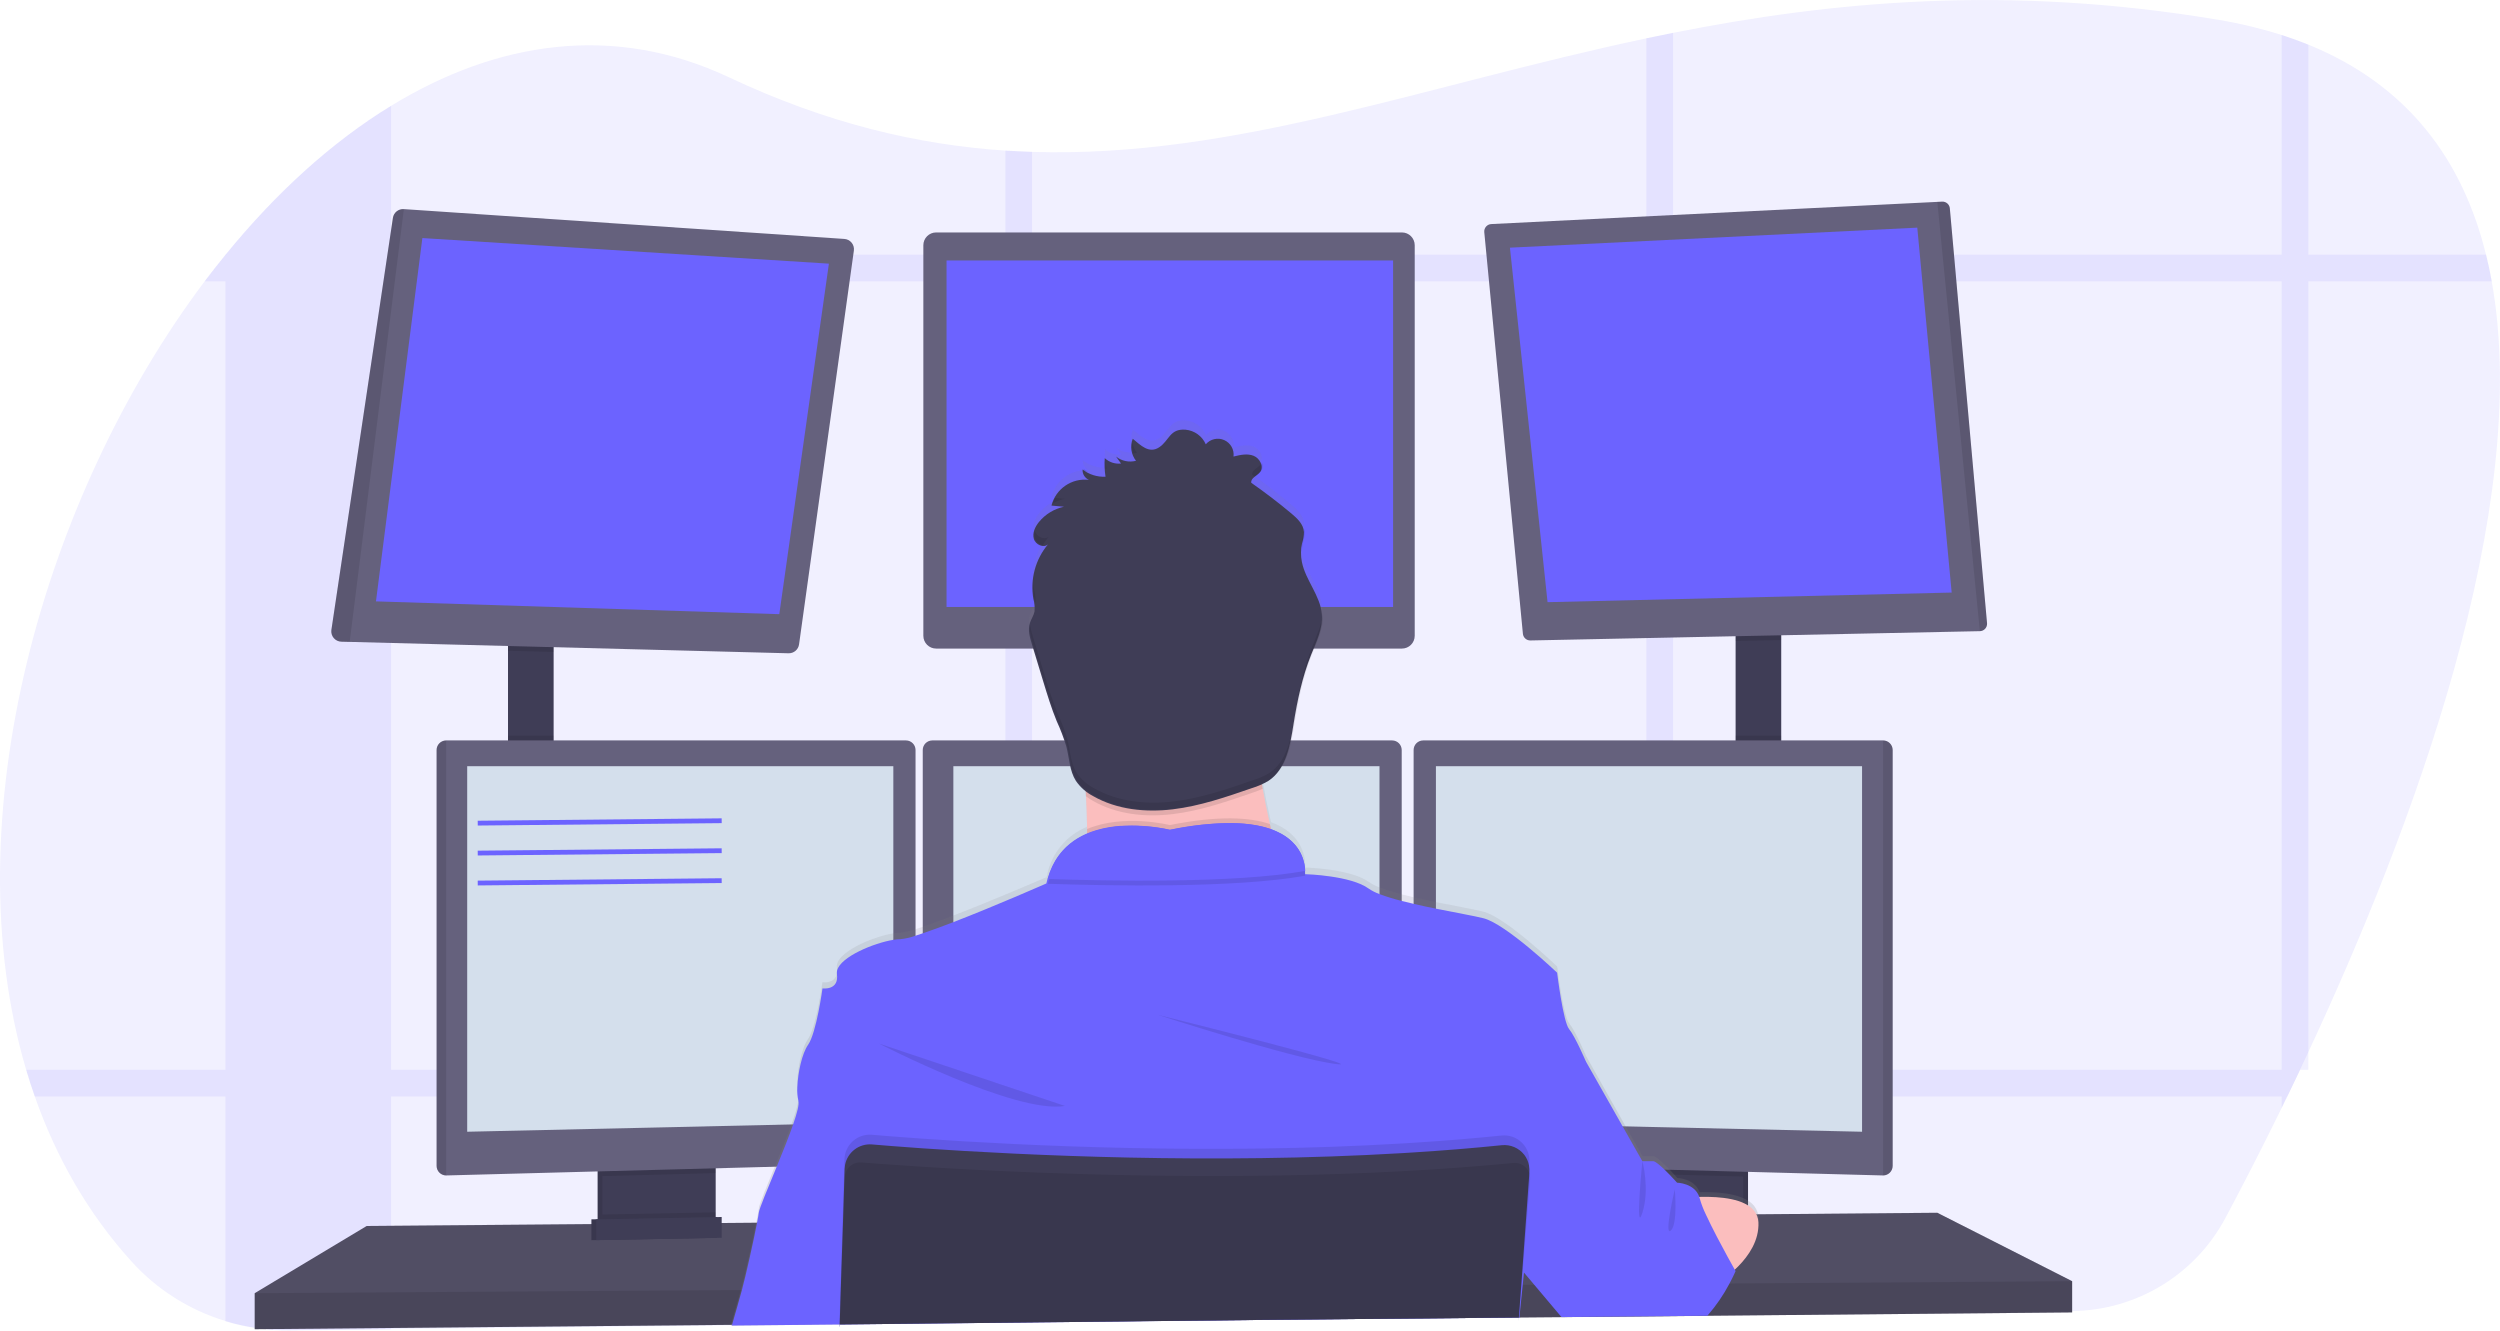
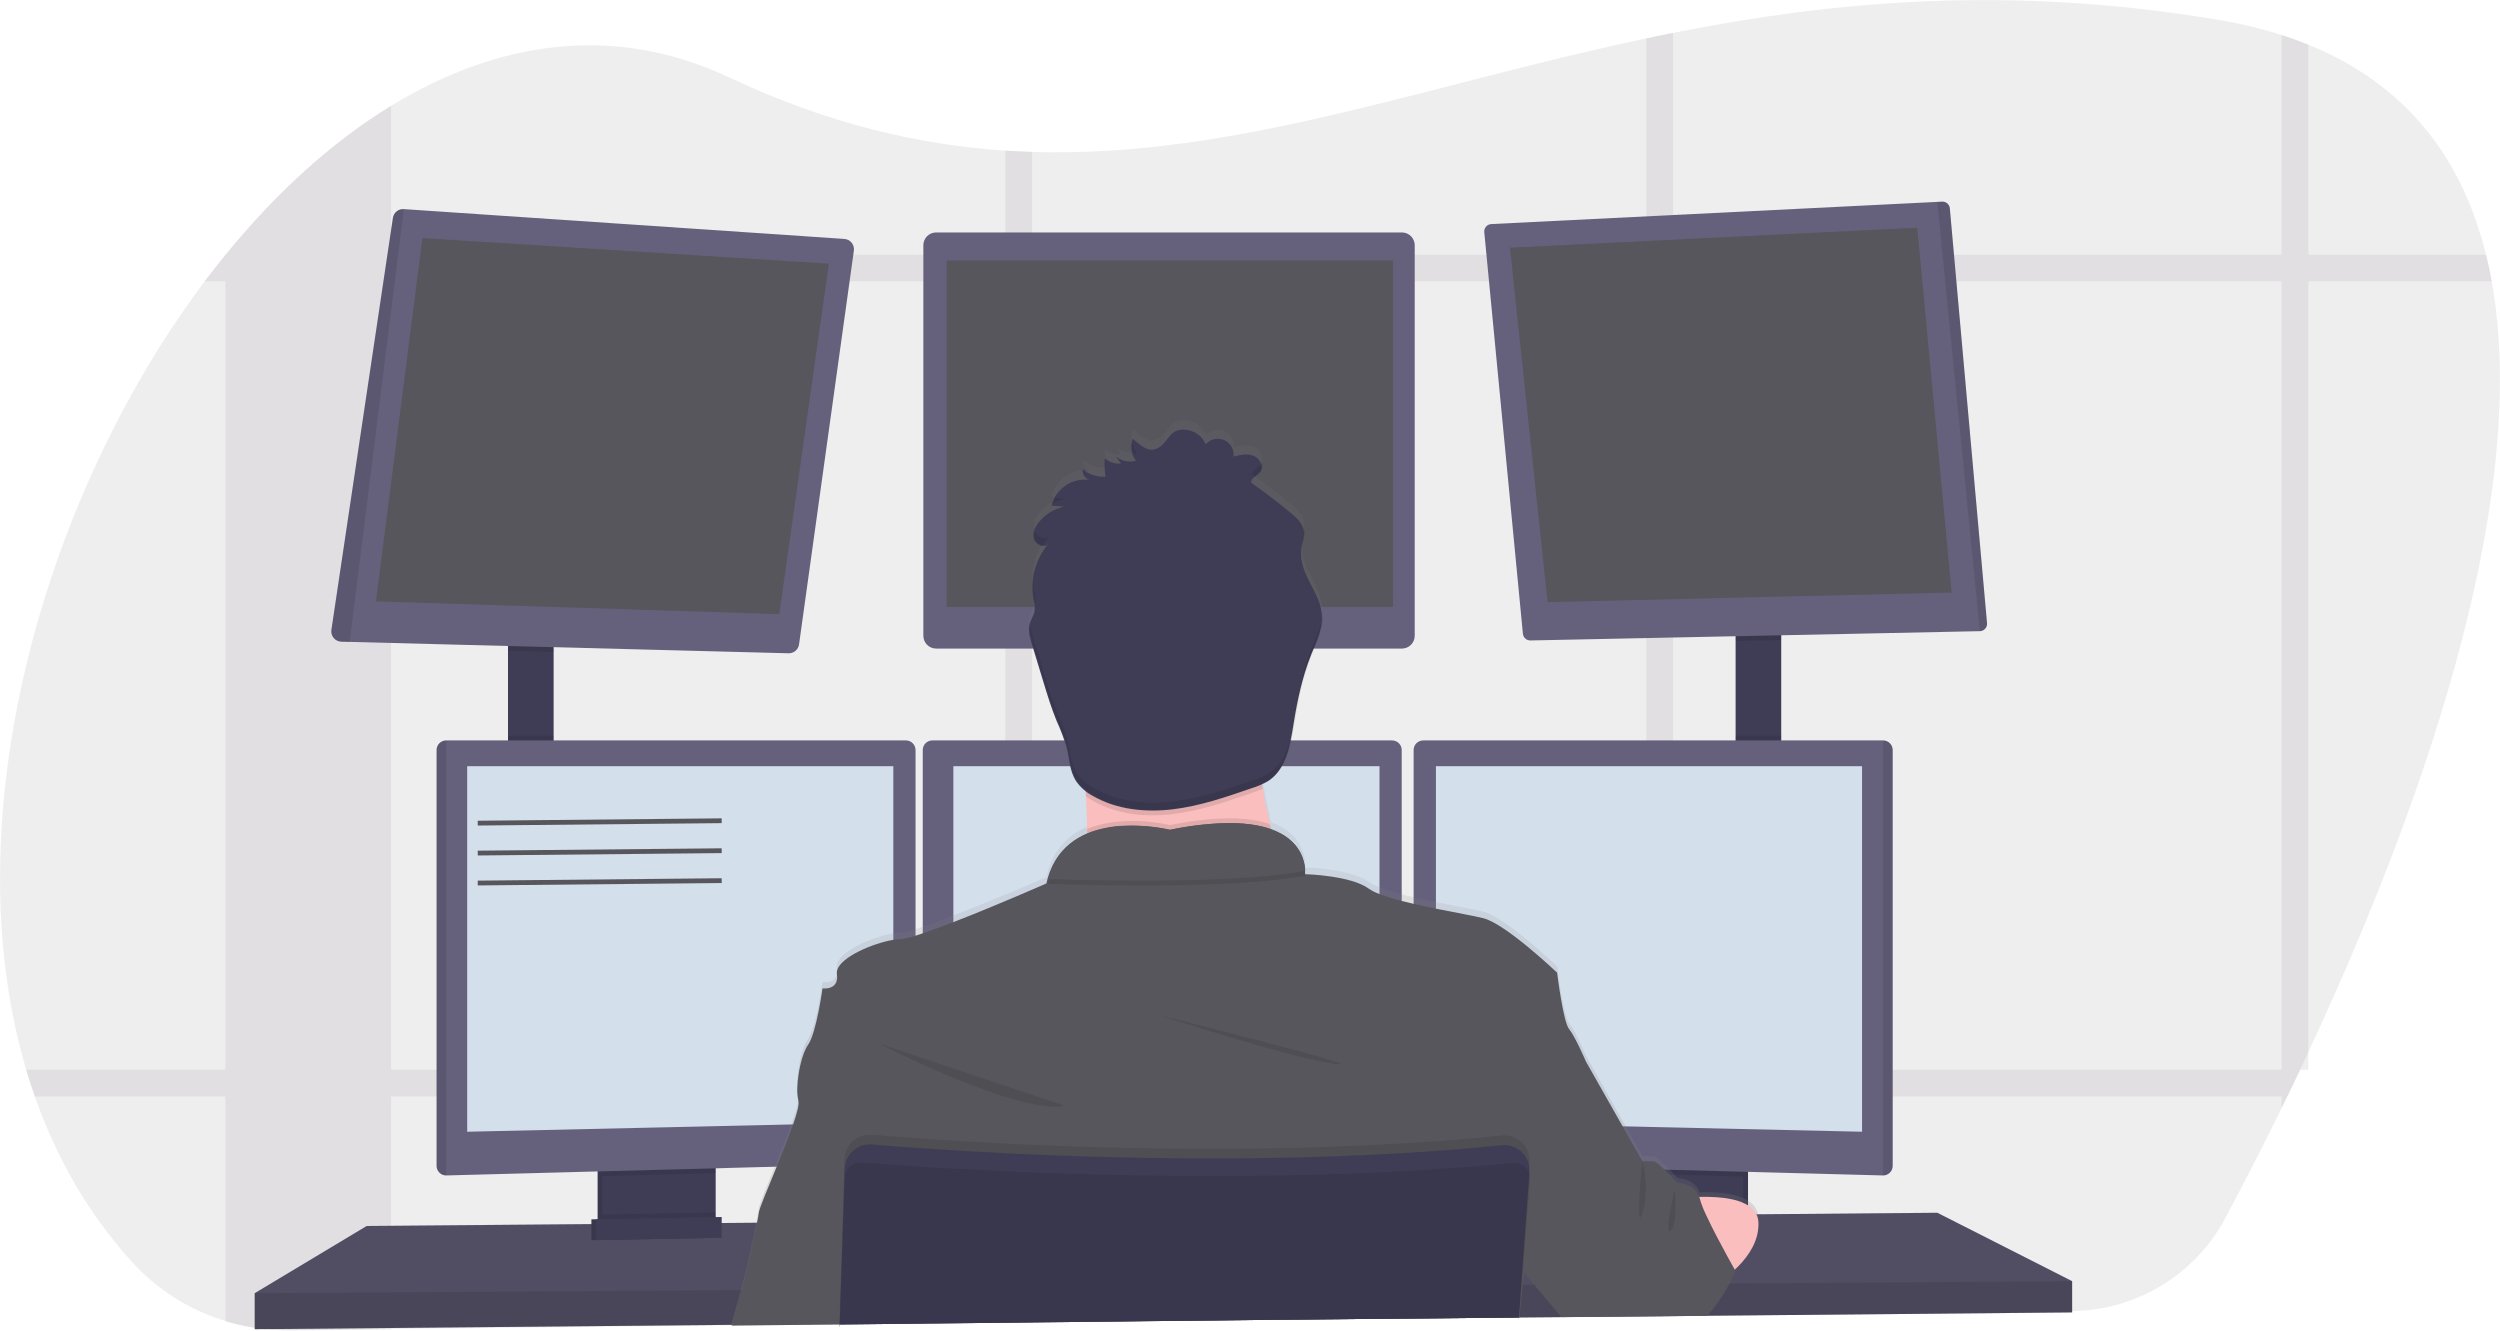
<svg xmlns="http://www.w3.org/2000/svg" id="59725d3d-bdd8-4af0-9b66-49b8d09410bc" data-name="Layer 1" width="1041.32" height="554.17" viewBox="0 0 1041.32 554.17">
  <defs>
    <linearGradient id="dff037aa-d578-4bab-81e7-399360663117" x1="597.75" y1="725.44" x2="597.75" y2="347.69" gradientUnits="userSpaceOnUse">
      <stop offset="0" stop-color="gray" stop-opacity="0.25" />
      <stop offset="0.54" stop-color="gray" stop-opacity="0.12" />
      <stop offset="1" stop-color="gray" stop-opacity="0.1" />
    </linearGradient>
  </defs>
-   <path d="M1040.82,611.12q-1.74,3.75-3.47,7.4-2.7,5.67-5.33,11.12c-.78,1.61-1.56,3.19-2.32,4.77-8.6,17.57-16.63,33.11-23.45,45.89A73.21,73.21,0,0,1,942.44,719l-151.65,1.65h-1.6l-13,.14-11.12.12-34.1.37-1.38,0-17.36.19h-.53l-107,1.16-95.51,1-11.11.12-69,.75H429l-44.75.48h-.48l-141.5,1.53-42.33.46a88.07,88.07,0,0,1-26.67-3.82,86.39,86.39,0,0,1-39.09-24.75C116,678.37,102.75,655,93.85,629.64q-1.93-5.49-3.6-11.12C59.44,514.37,97,380,164.6,290.08q4.25-5.64,8.64-11l.07-.08c20.79-25.52,44.1-46.84,68.93-62,44-26.91,92.75-34.49,140.7-11.9,40.57,19.12,78.45,28.11,115.17,30.55,3.71.24,7.42.42,11.11.53,84.23,2.65,163.17-27.7,255.87-47.29,3.69-.78,7.39-1.55,11.12-2.28,66.13-13.16,139.49-20.1,226.73-5.51a189.09,189.09,0,0,1,26.76,6.4q5.77,1.86,11.12,4c41.64,16.94,64.35,48.24,74,87.46q1.37,5.46,2.37,11.11C1134.3,384.41,1084.19,518.23,1040.82,611.12Z" transform="translate(-79.34 -172.91)" fill="#6c63ff" opacity="0.1" />
+   <path d="M1040.82,611.12q-1.74,3.75-3.47,7.4-2.7,5.67-5.33,11.12c-.78,1.61-1.56,3.19-2.32,4.77-8.6,17.57-16.63,33.11-23.45,45.89A73.21,73.21,0,0,1,942.44,719l-151.65,1.65h-1.6l-13,.14-11.12.12-34.1.37-1.38,0-17.36.19h-.53l-107,1.16-95.51,1-11.11.12-69,.75H429l-44.75.48h-.48l-141.5,1.53-42.33.46a88.07,88.07,0,0,1-26.67-3.82,86.39,86.39,0,0,1-39.09-24.75C116,678.37,102.75,655,93.85,629.64q-1.93-5.49-3.6-11.12C59.44,514.37,97,380,164.6,290.08q4.25-5.64,8.64-11l.07-.08c20.79-25.52,44.1-46.84,68.93-62,44-26.91,92.75-34.49,140.7-11.9,40.57,19.12,78.45,28.11,115.17,30.55,3.71.24,7.42.42,11.11.53,84.23,2.65,163.17-27.7,255.87-47.29,3.69-.78,7.39-1.55,11.12-2.28,66.13-13.16,139.49-20.1,226.73-5.51a189.09,189.09,0,0,1,26.76,6.4q5.77,1.86,11.12,4c41.64,16.94,64.35,48.24,74,87.46q1.37,5.46,2.37,11.11C1134.3,384.41,1084.19,518.23,1040.82,611.12Z" transform="translate(-79.34 -172.91)" fill="#57565c" opacity="0.1" />
  <g opacity="0.1">
-     <path d="M242.24,217V726.62l-42.33.46a88.07,88.07,0,0,1-26.67-3.82V279h.07C194.1,253.45,217.41,232.13,242.24,217Z" transform="translate(-79.34 -172.91)" fill="#6c63ff" />
-     <path d="M1117.24,290.08H164.6q4.25-5.64,8.64-11V279h941.63Q1116.24,284.43,1117.24,290.08Z" transform="translate(-79.34 -172.91)" fill="#6c63ff" />
-     <path d="M1040.82,191.51v427h-3.47q-2.7,5.67-5.33,11.12c-.78,1.61-1.56,3.19-2.32,4.77V187.47Q1035.47,189.33,1040.82,191.51Z" transform="translate(-79.34 -172.91)" fill="#6c63ff" />
-     <path d="M776.21,186.58V720.83l-11.12.12V188.86C768.78,188.08,772.48,187.31,776.21,186.58Z" transform="translate(-79.34 -172.91)" fill="#6c63ff" />
-     <path d="M509.22,236.15V723.73l-11.11.12V235.62C501.82,235.86,505.53,236,509.22,236.15Z" transform="translate(-79.34 -172.91)" fill="#6c63ff" />
-     <path d="M1037.35,618.52q-2.7,5.67-5.33,11.12H93.85q-1.93-5.49-3.6-11.12Z" transform="translate(-79.34 -172.91)" fill="#6c63ff" />
+     <path d="M242.24,217V726.62l-42.33.46a88.07,88.07,0,0,1-26.67-3.82V279h.07C194.1,253.45,217.41,232.13,242.24,217Z" transform="translate(-79.34 -172.91)" fill="#57565c" />
+     <path d="M1117.24,290.08H164.6q4.25-5.64,8.64-11V279h941.63Q1116.24,284.43,1117.24,290.08Z" transform="translate(-79.34 -172.91)" fill="#57565c" />
+     <path d="M1040.82,191.51v427h-3.47q-2.7,5.67-5.33,11.12c-.78,1.61-1.56,3.19-2.32,4.77V187.47Q1035.47,189.33,1040.82,191.51Z" transform="translate(-79.34 -172.91)" fill="#57565c" />
+     <path d="M776.21,186.58V720.83l-11.12.12V188.86C768.78,188.08,772.48,187.31,776.21,186.58Z" transform="translate(-79.34 -172.91)" fill="#57565c" />
+     <path d="M509.22,236.15V723.73l-11.11.12V235.62C501.82,235.86,505.53,236,509.22,236.15Z" transform="translate(-79.34 -172.91)" fill="#57565c" />
+     <path d="M1037.35,618.52q-2.7,5.67-5.33,11.12H93.85q-1.93-5.49-3.6-11.12Z" transform="translate(-79.34 -172.91)" fill="#57565c" />
  </g>
  <rect x="211.6" y="265.83" width="19" height="57.66" fill="#3f3d56" />
  <rect x="722.93" y="262.83" width="19" height="61" fill="#3f3d56" />
  <polygon points="863.1 533.65 863.1 546.65 711.18 548.05 709.56 548.08 651.82 548.61 650.44 548.63 632.89 548.78 632.37 548.78 525.39 549.77 349.78 551.4 349.63 551.4 304.98 551.82 304.5 551.83 106.1 553.65 106.1 538.65 152.75 510.65 246.35 509.87 248.35 509.86 249.01 509.85 251.01 509.82 295.95 509.45 297.96 509.44 298.6 509.43 300.6 509.42 315.01 509.3 315.39 509.29 350.94 508.99 351.23 508.99 628.63 506.65 635.42 506.6 636.1 506.6 641.28 506.55 678.93 506.24 680.93 506.21 682.78 506.19 683.74 506.19 695.45 506.1 697.77 506.07 700.88 506.05 710.63 505.96 726.1 505.83 728.1 505.81 731.58 505.79 732.23 505.79 806.94 505.15 863.1 533.65" fill="#65617d" />
  <polygon points="863.1 533.65 863.1 546.65 711.18 548.05 709.56 548.08 651.82 548.61 650.44 548.63 632.89 548.78 632.37 548.78 525.39 549.77 349.78 551.4 349.63 551.4 304.98 551.82 304.5 551.83 106.1 553.65 106.1 538.65 152.75 510.65 246.35 509.87 248.35 509.86 249.01 509.85 251.01 509.82 295.95 509.45 297.96 509.44 298.6 509.43 300.6 509.42 315.01 509.3 315.39 509.29 350.94 508.99 351.23 508.99 628.63 506.65 635.42 506.6 636.1 506.6 641.28 506.55 678.93 506.24 680.93 506.21 682.78 506.19 683.74 506.19 695.45 506.1 697.77 506.07 700.88 506.05 710.63 505.96 726.1 505.83 728.1 505.81 731.58 505.79 732.23 505.79 806.94 505.15 863.1 533.65" opacity="0.2" />
  <path d="M375.44,656.57v24.49a6.13,6.13,0,0,1-3.5,5.54,6,6,0,0,1-2.5.6l-34.9.74a6,6,0,0,1-2.7-.57,6.12,6.12,0,0,1-3.57-5.57V656.57Z" transform="translate(-79.34 -172.91)" fill="#3f3d56" />
  <path d="M375.44,656.57v24.49a6.13,6.13,0,0,1-3.5,5.54,6,6,0,0,1-2.5.6l-34.9.74a6,6,0,0,1-2.7-.57,6.12,6.12,0,0,1-3.57-5.57V656.57Z" transform="translate(-79.34 -172.91)" opacity="0.1" />
  <path d="M377.44,656.57v24.49a6.13,6.13,0,0,1-3.5,5.54,6,6,0,0,1-2.5.6l-34.9.74a6,6,0,0,1-2.7-.57,6.12,6.12,0,0,1-3.57-5.57V656.57Z" transform="translate(-79.34 -172.91)" fill="#3f3d56" />
  <rect x="680.93" y="483.66" width="47.17" height="31.5" fill="#3f3d56" />
  <rect x="680.93" y="483.66" width="47.17" height="31.5" opacity="0.1" />
  <rect x="678.93" y="483.66" width="47.17" height="31.5" fill="#3f3d56" />
  <polygon points="230.6 265.82 230.6 271.55 211.6 271.06 211.6 265.82 230.6 265.82" opacity="0.1" />
  <path d="M435,277.31l-22.83,164a4.3,4.3,0,0,1-4.37,3.71L225,440.28l-3.47-.09a4.3,4.3,0,0,1-4.16-4.87L243,263.64a4.3,4.3,0,0,1,4.54-3.63L431,272.43A4.29,4.29,0,0,1,435,277.31Z" transform="translate(-79.34 -172.91)" fill="#65617d" />
-   <polygon points="175.93 99.16 156.6 250.49 324.6 255.82 345.26 109.82 175.93 99.16" fill="#6c63ff" />
+   <polygon points="175.93 99.16 156.6 250.49 324.6 255.82 345.26 109.82 175.93 99.16" fill="#57565c" />
  <rect x="384.6" y="96.82" width="204.67" height="173.33" rx="5.33" ry="5.33" fill="#65617d" />
-   <rect x="394.26" y="108.49" width="186" height="144.33" fill="#6c63ff" />
+   <rect x="394.26" y="108.49" width="186" height="144.33" fill="#57565c" />
  <polygon points="741.93 262.82 741.93 266.61 722.93 267 722.93 262.82 741.93 262.82" opacity="0.1" />
  <path d="M907,432.53a3.08,3.08,0,0,1-3,3.28L716.8,439.68a3.08,3.08,0,0,1-3.13-2.79L697.58,269.61a3.08,3.08,0,0,1,2.92-3.37L886.28,257l2-.1a3.07,3.07,0,0,1,3.22,2.8Z" transform="translate(-79.34 -172.91)" fill="#65617d" />
-   <polygon points="628.93 103.16 798.6 94.82 812.93 246.82 644.6 250.82 628.93 103.16" fill="#6c63ff" />
+   <polygon points="628.93 103.16 798.6 94.82 812.93 246.82 644.6 250.82 628.93 103.16" fill="#57565c" />
  <path d="M907,432.53a3.08,3.08,0,0,1-3,3.28L886.28,257l2-.1a3.07,3.07,0,0,1,3.22,2.8Z" transform="translate(-79.34 -172.91)" opacity="0.1" />
  <path d="M247.57,260,225,440.28l-3.47-.09a4.3,4.3,0,0,1-4.16-4.87L243,263.64A4.3,4.3,0,0,1,247.57,260Z" transform="translate(-79.34 -172.91)" opacity="0.1" />
  <rect x="211.6" y="306.41" width="19" height="17.08" opacity="0.1" />
  <polygon points="298.1 483.65 298.1 488.62 250.93 489.88 250.93 483.65 298.1 483.65" opacity="0.1" />
  <path d="M460.69,485.27v168.2a4,4,0,0,1-3.85,3.95l-191.65,5.1h-.05a4,4,0,0,1-3.95-3.95V485.27a4,4,0,0,1,3.95-3.95h191.6A4,4,0,0,1,460.69,485.27Z" transform="translate(-79.34 -172.91)" fill="#65617d" />
  <path d="M265.19,481.32v181.2h-.05a4,4,0,0,1-3.95-3.95V485.27a4,4,0,0,1,3.95-3.95Z" transform="translate(-79.34 -172.91)" opacity="0.1" />
  <polygon points="194.6 319.15 372.1 319.15 372.1 467.4 194.6 471.4 194.6 319.15" fill="#d4dfec" />
  <rect x="722.93" y="306.41" width="19" height="17.42" opacity="0.1" />
  <polygon points="726.1 483.65 726.1 490.06 678.93 488.8 678.93 483.65 726.1 483.65" opacity="0.1" />
  <path d="M867.69,485.27v173.3a4,4,0,0,1-4,3.95h0L672,657.42a4,4,0,0,1-3.85-3.95V485.27a4,4,0,0,1,3.95-3.95h191.6A4,4,0,0,1,867.69,485.27Z" transform="translate(-79.34 -172.91)" fill="#65617d" />
  <path d="M867.69,485.27v173.3a4,4,0,0,1-4,3.95h0V481.32h0A4,4,0,0,1,867.69,485.27Z" transform="translate(-79.34 -172.91)" opacity="0.1" />
  <polygon points="775.6 319.15 598.1 319.15 598.1 467.4 775.6 471.4 775.6 319.15" fill="#d4dfec" />
  <path d="M663.19,485.27v168.2a4,4,0,0,1-3.85,3.95l-191.65,5.1h0a4,4,0,0,1-4-3.95V485.27a4,4,0,0,1,3.95-3.95h191.6A4,4,0,0,1,663.19,485.27Z" transform="translate(-79.34 -172.91)" fill="#65617d" />
  <polygon points="397.1 319.15 574.6 319.15 574.6 467.4 397.1 471.4 397.1 319.15" fill="#d4dfec" />
  <polygon points="863.1 533.65 863.1 546.65 711.18 548.05 709.56 548.08 651.82 548.61 650.44 548.63 632.89 548.78 632.37 548.78 525.39 549.77 349.78 551.4 349.63 551.4 304.98 551.82 304.5 551.83 106.1 553.65 106.1 538.65 308.61 537.32 309.09 537.32 350.08 537.04 350.27 537.04 633.35 535.17 633.64 535.17 633.81 535.16 634.28 535.16 639.07 535.13 640.53 535.13 715.02 534.63 719.42 534.61 720.4 534.6 863.1 533.65" opacity="0.1" />
  <circle cx="487.26" cy="272.16" r="51.33" fill="#fbbebe" />
  <path d="M383.74,725.09c0-.11.06-.23.1-.35,1-3.59,2.78-9.66,4.11-14.51.17-.6.33-1.19.48-1.75,1.47-5.47,4.33-18.28,5.92-26.27.56-2.81,1-5,1.09-6.1.2-1.69,3.21-8.92,6.62-17.23,2.39-5.84,5-12.22,6.91-17.6a61.38,61.38,0,0,0,2.93-9.85,5.1,5.1,0,0,0,0-2.13,14.69,14.69,0,0,1-.48-3.5v0c-.23-6.2,1.62-16,4.48-20.11,3.5-5,6-23.66,6-23.66s5.18.75,6-3.53a6.15,6.15,0,0,0,.1-1.4,7.41,7.41,0,0,0-.09-1.11c-.89-6.24,14.72-12.88,23.5-14.31a19.67,19.67,0,0,1,3-.28,27.24,27.24,0,0,0,6.25-1.44q1.4-.43,3-1c3.68-1.24,8.08-2.88,12.75-4.68,17.56-6.81,38.82-16,38.82-16,.15-.71.32-1.39.51-2.06a27.71,27.71,0,0,1,16.35-18.93h0c0-.66,0-1.33,0-2,0-3.45-.15-7-.3-10.54,0-.69-.06-1.38-.1-2.07,0-.2,0-.41,0-.61s0-.35,0-.52c0-.7-.07-1.4-.11-2.09l-.18-.14a16.41,16.41,0,0,1-3.9-4.2,15.27,15.27,0,0,1-1.42-3c-1.25-3.39-1.54-7.17-2.38-10.75l-.18-.74a84,84,0,0,0-4-10.58c-2.21-5.42-3.91-11-5.6-16.65q-1.54-5.13-3.11-10.28l-1.58-5.24c-.3-1-.6-2-.83-3v0a13.27,13.27,0,0,1-.26-1.4,0,0,0,0,1,0,0,10,10,0,0,1,.24-4.61,32.09,32.09,0,0,1,1.32-3,7.87,7.87,0,0,0,.5-1.38v0a3,3,0,0,0,.08-.32,5.65,5.65,0,0,0,.11-1.08,18.46,18.46,0,0,0-.52-3.89.07.07,0,0,1,0-.05,2.56,2.56,0,0,0-.05-.27,25.48,25.48,0,0,1-.36-3,28.45,28.45,0,0,1,3.47-15.57l.19-.36a25.22,25.22,0,0,1,1.84-2.78h0c.31-.42.63-.82,1-1.22-1.4,1.34-3.7.75-5-.69a3.61,3.61,0,0,1-.55-.75,3.81,3.81,0,0,1-.23-.45c-.05-.12-.09-.25-.13-.38-.7-2.45.52-5.06,2.12-7.05a18.49,18.49,0,0,1,5.74-4.7h0a3.84,3.84,0,0,1,.4-.21,17.12,17.12,0,0,1,2.64-1.06h0a15.06,15.06,0,0,1,1.63-.44l-3.71-.34-1.5-.14a14.49,14.49,0,0,1,13-10.91h1.08a11.73,11.73,0,0,1,1.57.13,4.44,4.44,0,0,1-2.65-4.33,14.41,14.41,0,0,0,9.19,3.06h.38a30,30,0,0,1-.34-3.27h0a0,0,0,0,1,0,0,0,0,0,0,1,0,0,33.19,33.19,0,0,1,0-4.46,8.44,8.44,0,0,0,6.78,2.26l-2.08-2.9a9.49,9.49,0,0,0,6.56,2.05l.48-.05a7,7,0,0,0,1.19-.23l.09,0c-.19-.24-.36-.49-.53-.75l-.06-.12a9.67,9.67,0,0,1-1-2.09,6.59,6.59,0,0,1-.24-.87h0a8.75,8.75,0,0,1,.45-5.45c3.23,2.7,6.77,6.39,11,3.6s4.37-7.91,11-7.39a10.2,10.2,0,0,1,8.41,6.12,6.75,6.75,0,0,1,7.67-1.75,6.85,6.85,0,0,1,3.88,6.89c2.75-.69,5.71-1.37,8.35-.33s4.34,4.41,2.84,6.66a1.43,1.43,0,0,1-.14.2c-1.23,1.59-3.95,2.46-3.66,4.46l.42.3,1.3.94a.05.05,0,0,1,0,0q7.65,5.52,14.9,11.6c2.48,2.08,5.12,4.58,5.29,7.83a8.64,8.64,0,0,1-.24,2.37h0c-.16.78-.38,1.56-.55,2.34a19.51,19.51,0,0,0-.34,6.05h0c.07.59.16,1.17.27,1.76,1.53,7.73,7.71,14.11,8.32,22l0,.56a17.78,17.78,0,0,1-.07,2.53c-.46,4.8-2.68,9.41-4.48,14-.11.28-.22.56-.32.84-3.47,9-5.47,18.59-7,28.16a100.26,100.26,0,0,1-2,10.09A26.73,26.73,0,0,1,611,492.07a16.22,16.22,0,0,1-3.36,3,18.67,18.67,0,0,1-2.65,1.41s0,0,0,.06c.11.61.2,1.22.31,1.83.06.32.11.64.17,1h0a.14.14,0,0,0,0,.06c.84,4.73,1.8,9.36,2.81,13.76l.51,2.19c12.6,4.55,14.09,13.87,14.18,17.44a9.64,9.64,0,0,1,0,1.43s19,.5,26.5,6a20.34,20.34,0,0,0,4.51,2.3,83,83,0,0,0,9.25,2.89c1.61.42,3.29.83,5,1.23,3,.69,6.18,1.36,9.25,2,8.19,1.65,15.9,3,19.81,4,9.33,2.36,30.67,22.82,30.67,22.82s2.5,20.64,5,23.65,7,13.59,7,13.59l16.54,29.41,7,12.37h4.5c.62,0,1.84.88,3.21,2.1,1.19,1.06,2.51,2.38,3.67,3.58l1.92,2.05,1.2,1.33s7.27.18,9.24,5.93c5.92-.17,13.19.22,18.28,2.5a14.14,14.14,0,0,1,2,1.08,8.68,8.68,0,0,1,4.13,5.66,8.34,8.34,0,0,1,.18,1.44c0,.57,0,1.14,0,1.7-.36,7.57-5.29,13.87-9.82,18.11l.32.57s-.15.36-.44,1c-.08.19-.18.4-.29.64h0c-.59,1.26-1.53,3.15-2.76,5.36a63.31,63.31,0,0,1-9.57,13.17l-.29.3-57.74.53-.17-.2L719.87,708l-5.57-6.64-.17-.21-.16,1.59-.54,5.3-1.3,12.81-.07.64,0,.17-.15,1.48.11-1.48h-.29l-107,1L429.11,724.6l0,.84h-.14l0-.84-44.75.48Z" transform="translate(-79.34 -172.91)" fill="url(#dff037aa-d578-4bab-81e7-399360663117)" />
  <path d="M617.94,550.07s-99.5,12-90,0c3.44-4.34,4.39-17.2,4.2-31.85-.06-4.45-.22-9.06-.45-13.65-1.1-22-3.75-43.5-3.75-43.5s87-41,77-8.5c-4,13.13-2.69,31.57.35,48.88.89,5.05,1.92,10,3,14.7A344.67,344.67,0,0,0,617.94,550.07Z" transform="translate(-79.34 -172.91)" fill="#fbbebe" />
  <path d="M617.94,550.07s-99.5,12-90,0c3.44-4.34,4.39-17.2,4.2-31.85,15.17-6.48,34.47-1.65,34.47-1.65,20.32-4.05,33.35-3.26,41.68-.42A344.67,344.67,0,0,0,617.94,550.07Z" transform="translate(-79.34 -172.91)" opacity="0.1" />
-   <path d="M429.08,725.44l0-.84,175.62-1.91,107-1H712l-.11,1.48.15-1.48h.19l0-.17,1.37-13.45.52-5.09.16-1.59.14-1.33,6.18-20.61,6.18-20.58,5.2-17.33,7.94-26.48s-4.5-10.5-7-13.5-5-23.5-5-23.5-21.34-20.33-30.67-22.67c-3.91-1-11.63-2.33-19.83-4-3.07-.62-6.22-1.28-9.25-2-1.71-.39-3.39-.8-5-1.21a87.91,87.91,0,0,1-9.25-2.86,20.7,20.7,0,0,1-4.5-2.29c-7.35-5.39-25.77-6-26.48-6h0a.42.42,0,0,1,0-.07v-.09a10.26,10.26,0,0,0,0-1.26c0-.4,0-.87-.09-1.4,0-.16,0-.33-.07-.5-.05-.36-.11-.74-.2-1.14a5,5,0,0,0-.12-.53,17.21,17.21,0,0,0-1.25-3.49c-.07-.16-.16-.33-.24-.49a18.25,18.25,0,0,0-1.7-2.63c-.13-.17-.27-.35-.42-.52a19.58,19.58,0,0,0-2.72-2.64c-.27-.21-.55-.43-.84-.63a4.67,4.67,0,0,0-.51-.36l-.89-.58-.83-.48c-.73-.4-1.5-.79-2.34-1.16-.26-.12-.54-.23-.82-.34s-.72-.28-1.09-.42l-.06,0L608,518c-.57-.19-1.15-.36-1.76-.53l-.93-.24-1-.23-1-.21c-1-.2-2.07-.38-3.19-.52l-1.14-.14-1.17-.12-1.21-.1-1.72-.1-2-.07a124.68,124.68,0,0,0-26.24,2.79,72.27,72.27,0,0,0-18.26-1.68l-.87,0-1,.06-.64,0-1.29.12c-.43,0-.87.09-1.3.15s-.88.11-1.31.18l-.66.11c-.65.11-1.31.23-2,.37q-.33.06-.66.15c-.87.19-1.74.42-2.6.68-.43.12-.86.26-1.29.41-.22.06-.43.14-.64.22l-.64.23-.63.25-.75.3c-.38.16-.75.33-1.12.51-.21.09-.42.19-.62.3s-.41.2-.6.31a27.75,27.75,0,0,0-6.21,4.38l-.51.49-.5.51c-.17.17-.33.35-.49.53a23.82,23.82,0,0,0-1.82,2.25c-.16.21-.31.42-.46.64a26.69,26.69,0,0,0-1.72,2.92c-.13.24-.25.49-.37.73a32.7,32.7,0,0,0-2,5.25q-.28,1-.51,2S494,550.24,476.44,557c-4.67,1.8-9.07,3.43-12.75,4.66-1.07.36-2.07.69-3,1a26.7,26.7,0,0,1-6.25,1.44,19.67,19.67,0,0,0-3,.28c-8.07,1.31-21.9,7-23.41,12.71a3.69,3.69,0,0,0-.1,1.4s0,.07,0,.11c1,7-6,6-6,6s-2.5,18.5-6,23.5c-2.53,3.6-4.26,11.63-4.48,17.69v0a19.61,19.61,0,0,0,.44,5.63c0,.05,0,.1,0,.14.4,1.34-.56,5-2.19,9.69-1.77,5.15-4.35,11.55-6.83,17.59-3.74,9.12-7.26,17.4-7.48,19.22-.09.81-.35,2.26-.71,4.13-1.46,7.62-4.7,22.13-6.3,28-1.19,4.38-2.92,10.38-4.11,14.5,0,.12-.07.24-.1.35L429,724.6l0,.84h.14Z" transform="translate(-79.34 -172.91)" fill="#6c63ff" />
+   <path d="M429.08,725.44l0-.84,175.62-1.91,107-1H712l-.11,1.48.15-1.48h.19l0-.17,1.37-13.45.52-5.09.16-1.59.14-1.33,6.18-20.61,6.18-20.58,5.2-17.33,7.94-26.48s-4.5-10.5-7-13.5-5-23.5-5-23.5-21.34-20.33-30.67-22.67c-3.91-1-11.63-2.33-19.83-4-3.07-.62-6.22-1.28-9.25-2-1.71-.39-3.39-.8-5-1.21a87.91,87.91,0,0,1-9.25-2.86,20.7,20.7,0,0,1-4.5-2.29c-7.35-5.39-25.77-6-26.48-6h0a.42.42,0,0,1,0-.07v-.09a10.26,10.26,0,0,0,0-1.26c0-.4,0-.87-.09-1.4,0-.16,0-.33-.07-.5-.05-.36-.11-.74-.2-1.14a5,5,0,0,0-.12-.53,17.21,17.21,0,0,0-1.25-3.49c-.07-.16-.16-.33-.24-.49a18.25,18.25,0,0,0-1.7-2.63c-.13-.17-.27-.35-.42-.52a19.58,19.58,0,0,0-2.72-2.64c-.27-.21-.55-.43-.84-.63a4.67,4.67,0,0,0-.51-.36l-.89-.58-.83-.48c-.73-.4-1.5-.79-2.34-1.16-.26-.12-.54-.23-.82-.34s-.72-.28-1.09-.42l-.06,0L608,518c-.57-.19-1.15-.36-1.76-.53l-.93-.24-1-.23-1-.21c-1-.2-2.07-.38-3.19-.52l-1.14-.14-1.17-.12-1.21-.1-1.72-.1-2-.07a124.68,124.68,0,0,0-26.24,2.79,72.27,72.27,0,0,0-18.26-1.68l-.87,0-1,.06-.64,0-1.29.12c-.43,0-.87.09-1.3.15s-.88.11-1.31.18l-.66.11c-.65.11-1.31.23-2,.37q-.33.06-.66.15c-.87.19-1.74.42-2.6.68-.43.12-.86.26-1.29.41-.22.06-.43.14-.64.22l-.64.23-.63.25-.75.3c-.38.16-.75.33-1.12.51-.21.09-.42.19-.62.3s-.41.2-.6.31a27.75,27.75,0,0,0-6.21,4.38l-.51.49-.5.51c-.17.17-.33.35-.49.53a23.82,23.82,0,0,0-1.82,2.25c-.16.21-.31.42-.46.64a26.69,26.69,0,0,0-1.72,2.92c-.13.24-.25.49-.37.73a32.7,32.7,0,0,0-2,5.25q-.28,1-.51,2S494,550.24,476.44,557c-4.67,1.8-9.07,3.43-12.75,4.66-1.07.36-2.07.69-3,1a26.7,26.7,0,0,1-6.25,1.44,19.67,19.67,0,0,0-3,.28c-8.07,1.31-21.9,7-23.41,12.71a3.69,3.69,0,0,0-.1,1.4s0,.07,0,.11c1,7-6,6-6,6s-2.5,18.5-6,23.5c-2.53,3.6-4.26,11.63-4.48,17.69v0a19.61,19.61,0,0,0,.44,5.63c0,.05,0,.1,0,.14.4,1.34-.56,5-2.19,9.69-1.77,5.15-4.35,11.55-6.83,17.59-3.74,9.12-7.26,17.4-7.48,19.22-.09.81-.35,2.26-.71,4.13-1.46,7.62-4.7,22.13-6.3,28-1.19,4.38-2.92,10.38-4.11,14.5,0,.12-.07.24-.1.35L429,724.6l0,.84h.14Z" transform="translate(-79.34 -172.91)" fill="#57565c" />
  <path d="M445.44,607.57s57,29.5,77.5,26Z" transform="translate(-79.34 -172.91)" opacity="0.1" />
  <path d="M561.44,595.57s55.5,18,74,20.5S561.44,595.57,561.44,595.57Z" transform="translate(-79.34 -172.91)" opacity="0.1" />
  <path d="M623,537.65c-29,5.34-83.6,4.19-107.2,3.38,8.65-31,50.83-20.46,50.83-20.46C618.84,510.15,622.84,531.77,623,537.65Z" transform="translate(-79.34 -172.91)" opacity="0.1" />
-   <path d="M623,535.65c-29,5.34-83.6,4.19-107.2,3.38,8.65-31,50.83-20.46,50.83-20.46C618.84,508.15,622.84,529.77,623,535.65Z" transform="translate(-79.34 -172.91)" fill="#6c63ff" />
+   <path d="M623,535.65c-29,5.34-83.6,4.19-107.2,3.38,8.65-31,50.83-20.46,50.83-20.46C618.84,508.15,622.84,529.77,623,535.65Z" transform="translate(-79.34 -172.91)" fill="#57565c" />
  <path d="M776.94,672.32s34.16-5.25,34.83,9.75-17.42,25.48-17.42,25.48Z" transform="translate(-79.34 -172.91)" fill="#fbbebe" />
  <path d="M605.29,501.45a47,47,0,0,1-4.5,1.74c-10.78,3.72-21.65,7.47-33,8.83s-23.26.16-33.16-5.5a28.77,28.77,0,0,1-3-1.95c-1.1-22-3.75-43.5-3.75-43.5s87-41,77-8.5C600.9,465.7,602.25,484.14,605.29,501.45Z" transform="translate(-79.34 -172.91)" opacity="0.1" />
  <path d="M552.52,364.84a9.47,9.47,0,0,1-8.32-1.75l2.08,2.89a8.47,8.47,0,0,1-6.78-2.25,34.08,34.08,0,0,0,.32,7.75,14.52,14.52,0,0,1-9.56-3,4.42,4.42,0,0,0,2.64,4.31,14.34,14.34,0,0,0-15.6,10.71l5.22.48a18.47,18.47,0,0,0-10.44,6.37c-1.6,2-2.82,4.56-2.12,7s4.08,4,5.92,2.26a27.94,27.94,0,0,0-6.1,22.79,14.47,14.47,0,0,1,.46,5.26c-.33,1.65-1.37,3.08-1.89,4.69-1,2.92-.05,6.09.84,9l4.69,15.42c1.7,5.57,3.39,11.15,5.61,16.54a82.08,82.08,0,0,1,4,10.51c1.26,4.84,1.31,10.14,4,14.37a19.93,19.93,0,0,0,7.18,6.33c9.89,5.66,21.84,6.86,33.16,5.5s22.18-5.11,32.95-8.83a31,31,0,0,0,6.84-3c7.45-4.88,9.11-14.86,10.5-23.65,1.55-9.8,3.62-19.58,7.29-28.8,2.18-5.49,5-11.06,4.52-16.94-.61-7.81-6.79-14.14-8.32-21.82a19,19,0,0,1,.07-7.77,17.66,17.66,0,0,0,.79-4.7c-.17-3.22-2.81-5.7-5.29-7.77Q609.11,380,600.52,374c-.29-2,2.43-2.86,3.66-4.44,1.74-2.23-.06-5.77-2.7-6.81s-5.6-.36-8.35.33a6.59,6.59,0,0,0-11.55-5.11,10.2,10.2,0,0,0-8.42-6.08c-6.63-.52-6.76,4.55-11,7.34s-7.74-.89-11-3.57A9.28,9.28,0,0,0,552.52,364.84Z" transform="translate(-79.34 -172.91)" fill="#3f3d56" />
-   <path d="M802.27,702.32s-.89,2.12-2.53,5.19a69,69,0,0,1-9,13.17l-.27.29-1.62,0-57.74.53-1.38,0-.17-.2-11.2-13.29L714.14,703l-.17-.21-.36-.42-.2-.24-.26-.31-8.21-9.74,3-12.5,5.11-21.06.13-.51,1-4,.71-3,2.38-9.78,8.16-33.65,14.5,7.5,15.29,27,8.21,14.5h4.5c.85,0,2.8,1.64,4.76,3.53.7.67,1.4,1.38,2,2,1.78,1.84,3.19,3.42,3.19,3.42s7.29.16,9.25,5.9a7,7,0,0,1,.25.85,40.3,40.3,0,0,0,2.53,6.56c1.29,2.81,2.91,6,4.55,9.19,3.05,5.85,6.15,11.42,7.29,13.44l.14.25Z" transform="translate(-79.34 -172.91)" fill="#6c63ff" />
+   <path d="M802.27,702.32s-.89,2.12-2.53,5.19a69,69,0,0,1-9,13.17l-.27.29-1.62,0-57.74.53-1.38,0-.17-.2-11.2-13.29L714.14,703l-.17-.21-.36-.42-.2-.24-.26-.31-8.21-9.74,3-12.5,5.11-21.06.13-.51,1-4,.71-3,2.38-9.78,8.16-33.65,14.5,7.5,15.29,27,8.21,14.5h4.5c.85,0,2.8,1.64,4.76,3.53.7.67,1.4,1.38,2,2,1.78,1.84,3.19,3.42,3.19,3.42s7.29.16,9.25,5.9a7,7,0,0,1,.25.85,40.3,40.3,0,0,0,2.53,6.56c1.29,2.81,2.91,6,4.55,9.19,3.05,5.85,6.15,11.42,7.29,13.44l.14.25Z" transform="translate(-79.34 -172.91)" fill="#57565c" />
  <path d="M716.37,657.17l-.1,1.43v.1l-.17,2.3-1.33,18.51-1.61,22.3-.46,6.28-1,13.44v.17l-107,1L429.11,724.6l0,.84h-.14l0-.84v-.28l.45-14.36.86-28.06.74-23.79.07-2.37a10.53,10.53,0,0,1,11.42-10.17c4.72.4,10.85.89,18.18,1.41l3,.22c42.33,2.94,120.56,6.74,199.5,2,1.66-.09,3.33-.19,5-.31,12.24-.77,24.47-1.76,36.58-3a10.53,10.53,0,0,1,11.6,11.23Z" transform="translate(-79.34 -172.91)" opacity="0.1" />
  <path d="M429.08,725.44l0-.84,175.62-1.91,107-1H712v-.17l1-13.44.43-6,1.64-22.61,1.29-17.9,0-.44a10.62,10.62,0,0,0-.11-2.47.3.3,0,0,0,0-.1,10.39,10.39,0,0,0-2-4.64,10.54,10.54,0,0,0-9.42-4c-12.11,1.24-24.34,2.23-36.58,3-1.67.12-3.34.22-5,.31-78.94,4.69-157.17.89-199.5-2l-3-.22c-7.33-.52-13.46-1-18.18-1.41a10.54,10.54,0,0,0-11.24,8.53,11,11,0,0,0-.18,1.64l-.68,22.16L429.54,710l-.44,14.36v.28l0,.84Z" transform="translate(-79.34 -172.91)" fill="#3f3d56" />
  <path d="M716.67,664.18l-1.23,15.33-1.83,22.85-.46,5.72-1,12.81-.06.64v.17h0l-.15,1.48.11-1.48h-.29l-107,1L429.11,724.6v-.28l.49-14.36,1-28.06.64-18.65A6.36,6.36,0,0,1,434.3,658a6.25,6.25,0,0,1,3.78-.9c2.1.17,4.68.37,7.69.59,4.89.36,10.92.78,17.94,1.22,13,.82,29.31,1.7,48,2.42,52,2,122.2,2.67,188.88-3.17,3-.26,6.1-.55,9.13-.84a6.26,6.26,0,0,1,3.48.66,5.16,5.16,0,0,1,.86.54,6.14,6.14,0,0,1,2,2.46,3.56,3.56,0,0,1,.25.61A6.28,6.28,0,0,1,716.67,664.18Z" transform="translate(-79.34 -172.91)" opacity="0.1" />
  <path d="M377.44,677.87v3.19a6.13,6.13,0,0,1-3.5,5.54l-40.1.77a6.12,6.12,0,0,1-3.57-5.57v-3Z" transform="translate(-79.34 -172.91)" opacity="0.1" />
  <polygon points="298.6 515.57 246.35 516.57 246.35 507.9 298.6 506.9 298.6 515.57" fill="#3f3d56" />
  <polygon points="298.6 515.57 246.35 516.57 246.35 507.9 298.6 506.9 298.6 515.57" opacity="0.1" />
  <polygon points="300.6 515.57 248.35 516.57 248.35 507.9 300.6 506.9 300.6 515.57" fill="#3f3d56" />
  <g opacity="0.1">
    <path d="M552.93,361.56a9.75,9.75,0,0,1-1.89-4.34,9.49,9.49,0,0,0,.42,4.6A9,9,0,0,0,552.93,361.56Z" transform="translate(-79.34 -172.91)" />
    <path d="M540.23,368.2a35.12,35.12,0,0,1-.37-3.7c0,1.23,0,2.47,0,3.71Z" transform="translate(-79.34 -172.91)" />
    <path d="M621.73,401.57a18.34,18.34,0,0,1,.36-2.65,18,18,0,0,0,.8-4.69,6.16,6.16,0,0,0-.16-1.06c-.17.92-.44,1.84-.64,2.75A19.14,19.14,0,0,0,621.73,401.57Z" transform="translate(-79.34 -172.91)" />
    <path d="M600.93,370.67l1.09.79a19.71,19.71,0,0,0,2.57-2.22,3.67,3.67,0,0,0,.38-3.64,3,3,0,0,1-.38.64C603.36,367.82,600.64,368.69,600.93,370.67Z" transform="translate(-79.34 -172.91)" />
    <path d="M518.76,380.29a12.32,12.32,0,0,0-.87,2.28,18.16,18.16,0,0,1,5-1.89Z" transform="translate(-79.34 -172.91)" />
    <path d="M532.55,369.41a14.83,14.83,0,0,1-1.88-1.23,4.25,4.25,0,0,0,.09,1.18A11.86,11.86,0,0,1,532.55,369.41Z" transform="translate(-79.34 -172.91)" />
    <path d="M630.32,428.33c-.41,4.85-2.67,9.52-4.5,14.12-3.67,9.22-5.74,19-7.29,28.81-1.39,8.79-3,18.77-10.5,23.64a30,30,0,0,1-6.83,3c-10.78,3.73-21.65,7.47-33,8.83s-23.26.17-33.16-5.49a20,20,0,0,1-7.18-6.33c-2.67-4.23-2.72-9.53-4-14.37a82.21,82.21,0,0,0-4-10.52c-2.21-5.38-3.91-11-5.6-16.53q-2.35-7.71-4.69-15.43a28.81,28.81,0,0,1-1.14-4.75c-.39,2.56.37,5.24,1.14,7.75q2.34,7.73,4.69,15.43c1.69,5.57,3.39,11.15,5.6,16.53a82.21,82.21,0,0,1,4,10.52c1.26,4.84,1.31,10.14,4,14.37a20,20,0,0,0,7.18,6.33c9.9,5.66,21.84,6.85,33.16,5.49s22.18-5.1,33-8.83a30,30,0,0,0,6.83-3c7.45-4.87,9.11-14.85,10.5-23.64,1.55-9.81,3.62-19.59,7.29-28.81,2.18-5.48,5-11.05,4.52-16.94C630.34,428.45,630.32,428.39,630.32,428.33Z" transform="translate(-79.34 -172.91)" />
    <path d="M510.63,424.46s0-.07,0-.11a14,14,0,0,0-.46-5.25,26.59,26.59,0,0,1-.39-3.32,27.35,27.35,0,0,0,.39,6.32C510.33,422.88,510.51,423.67,510.63,424.46Z" transform="translate(-79.34 -172.91)" />
    <path d="M513.68,400a27.74,27.74,0,0,1,2.61-3.67c-1.83,1.75-5.21.19-5.92-2.24a5.83,5.83,0,0,0,0,3A4.39,4.39,0,0,0,513.68,400Z" transform="translate(-79.34 -172.91)" />
  </g>
  <path d="M763.44,656.57s3.17,11.5,0,21.5S763.44,656.57,763.44,656.57Z" transform="translate(-79.34 -172.91)" opacity="0.1" />
  <path d="M776.94,668.3s1.33,14.6-1.67,17.19S776.94,668.3,776.94,668.3Z" transform="translate(-79.34 -172.91)" opacity="0.1" />
-   <line x1="198.99" y1="342.86" x2="300.6" y2="341.86" fill="none" stroke="#6c63ff" stroke-miterlimit="10" stroke-width="2" />
-   <line x1="198.99" y1="355.33" x2="300.6" y2="354.34" fill="none" stroke="#6c63ff" stroke-miterlimit="10" stroke-width="2" />
-   <line x1="198.99" y1="367.81" x2="300.6" y2="366.81" fill="none" stroke="#6c63ff" stroke-miterlimit="10" stroke-width="2" />
+   <line x1="198.99" y1="342.86" x2="300.6" y2="341.86" fill="none" stroke="#57565c" stroke-miterlimit="10" stroke-width="2" />
+   <line x1="198.99" y1="355.33" x2="300.6" y2="354.34" fill="none" stroke="#57565c" stroke-miterlimit="10" stroke-width="2" />
+   <line x1="198.99" y1="367.81" x2="300.6" y2="366.81" fill="none" stroke="#57565c" stroke-miterlimit="10" stroke-width="2" />
</svg>
